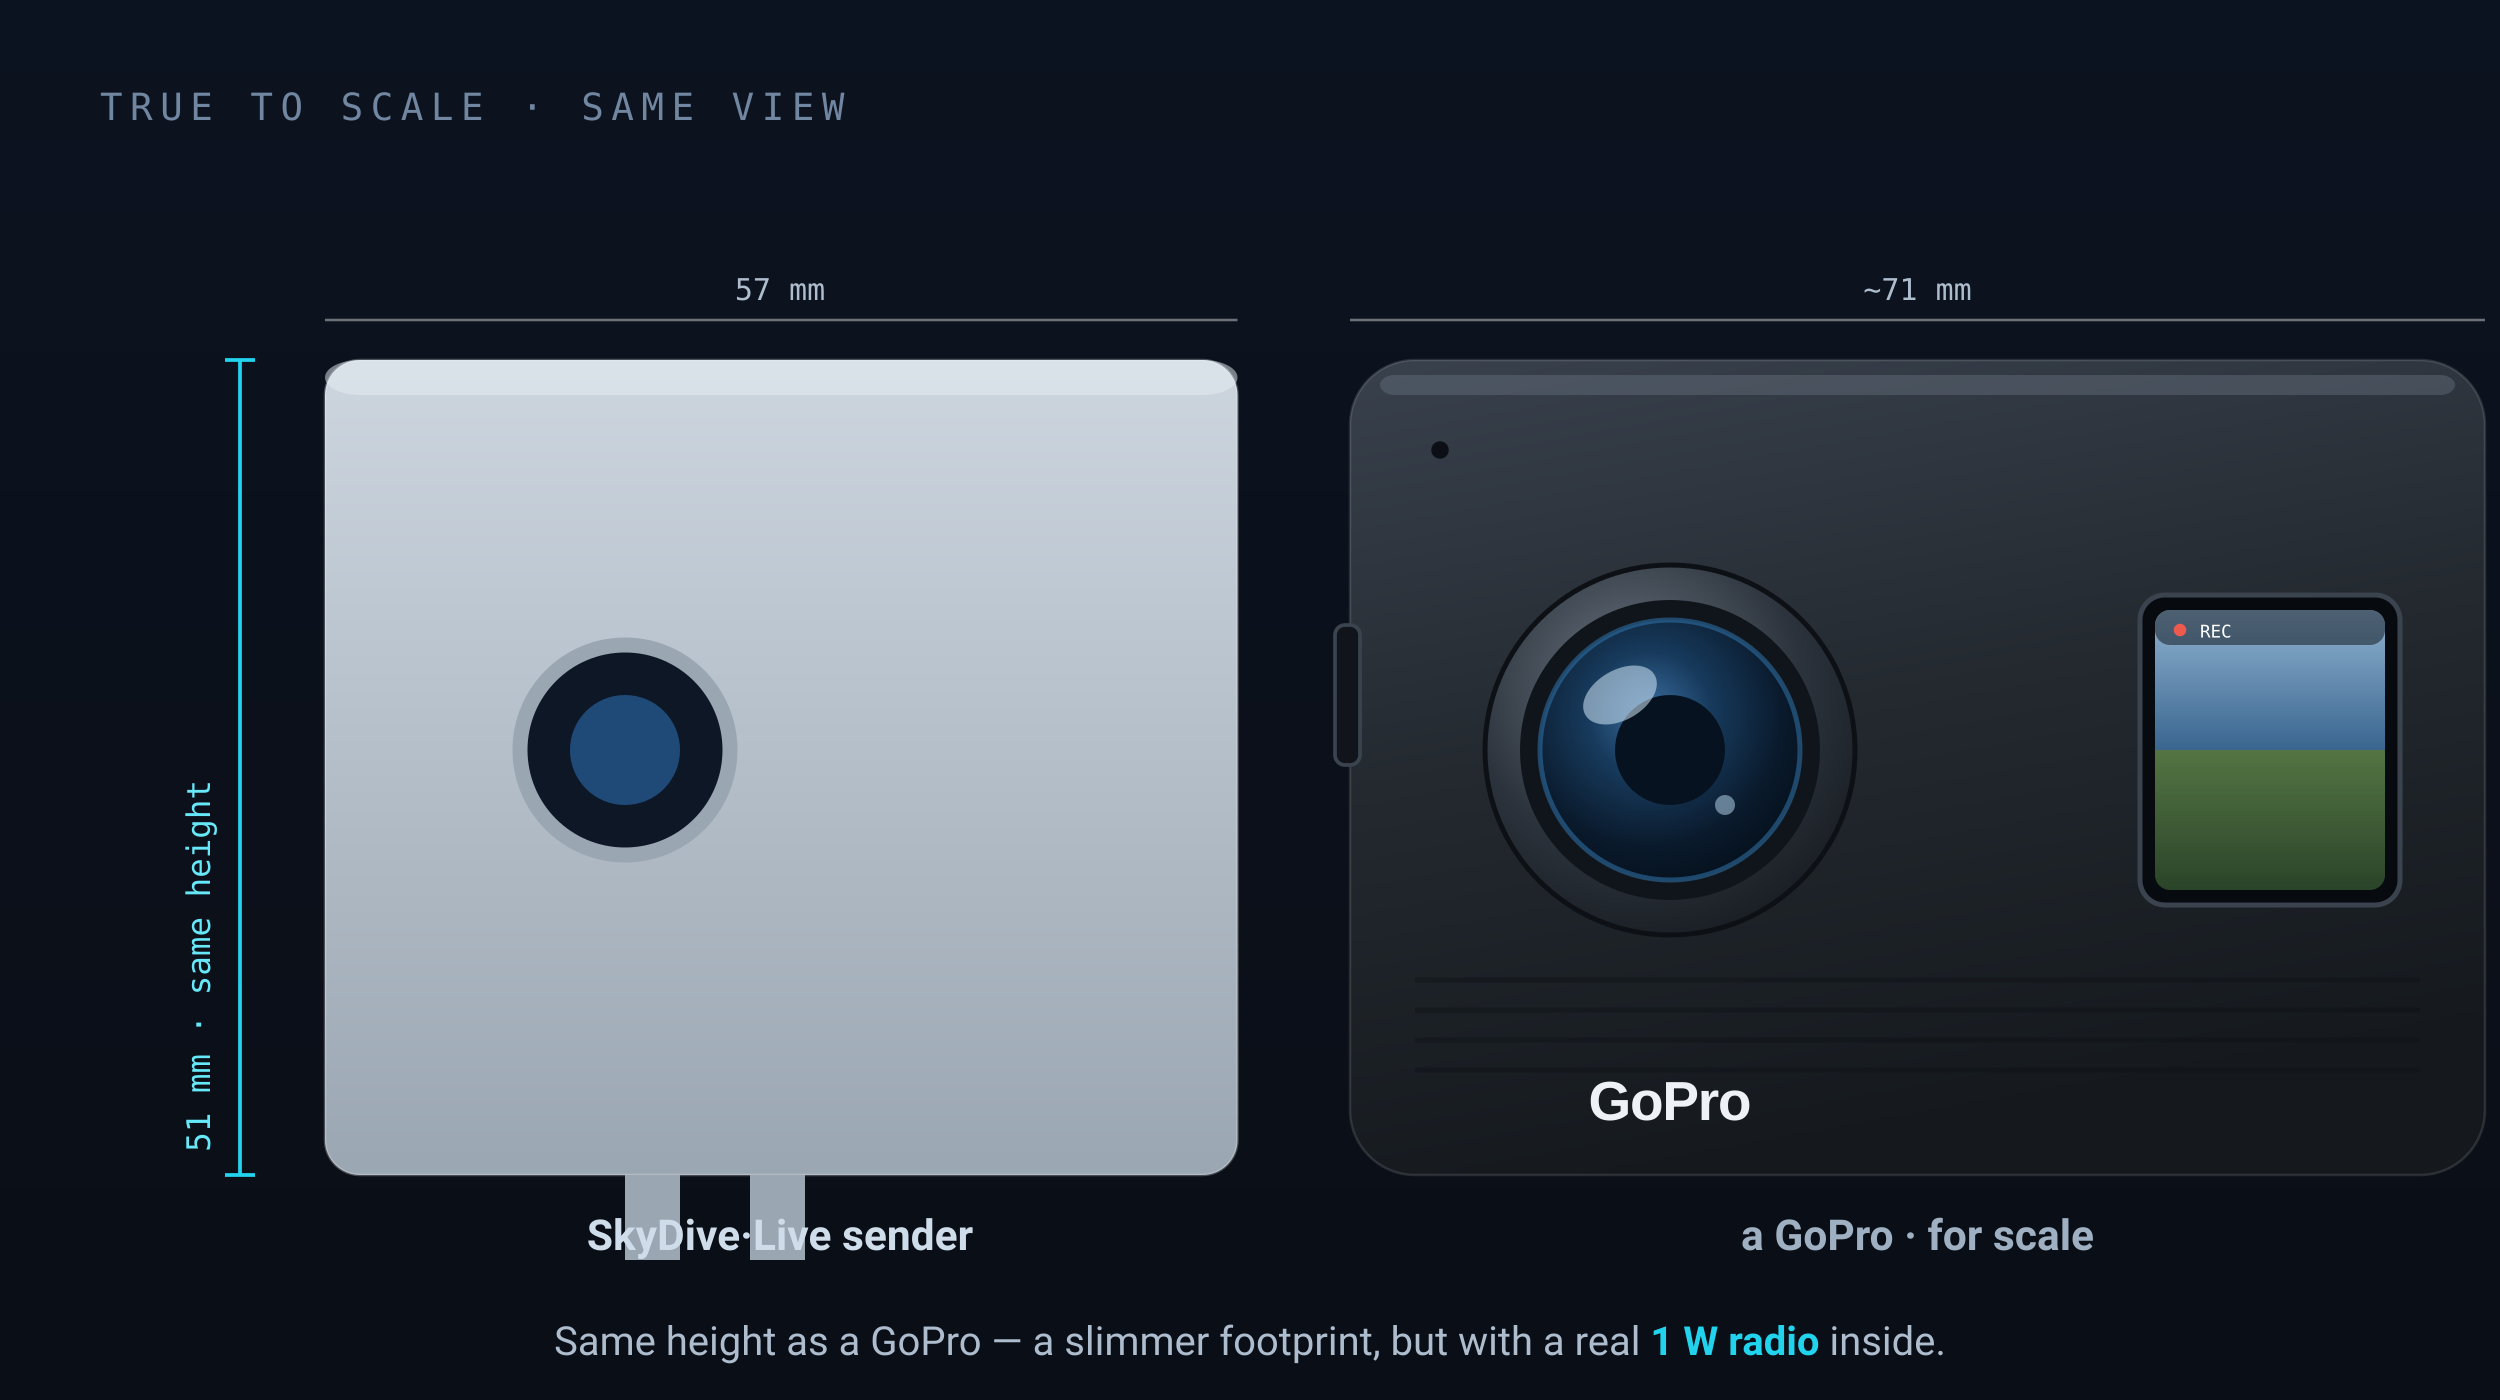
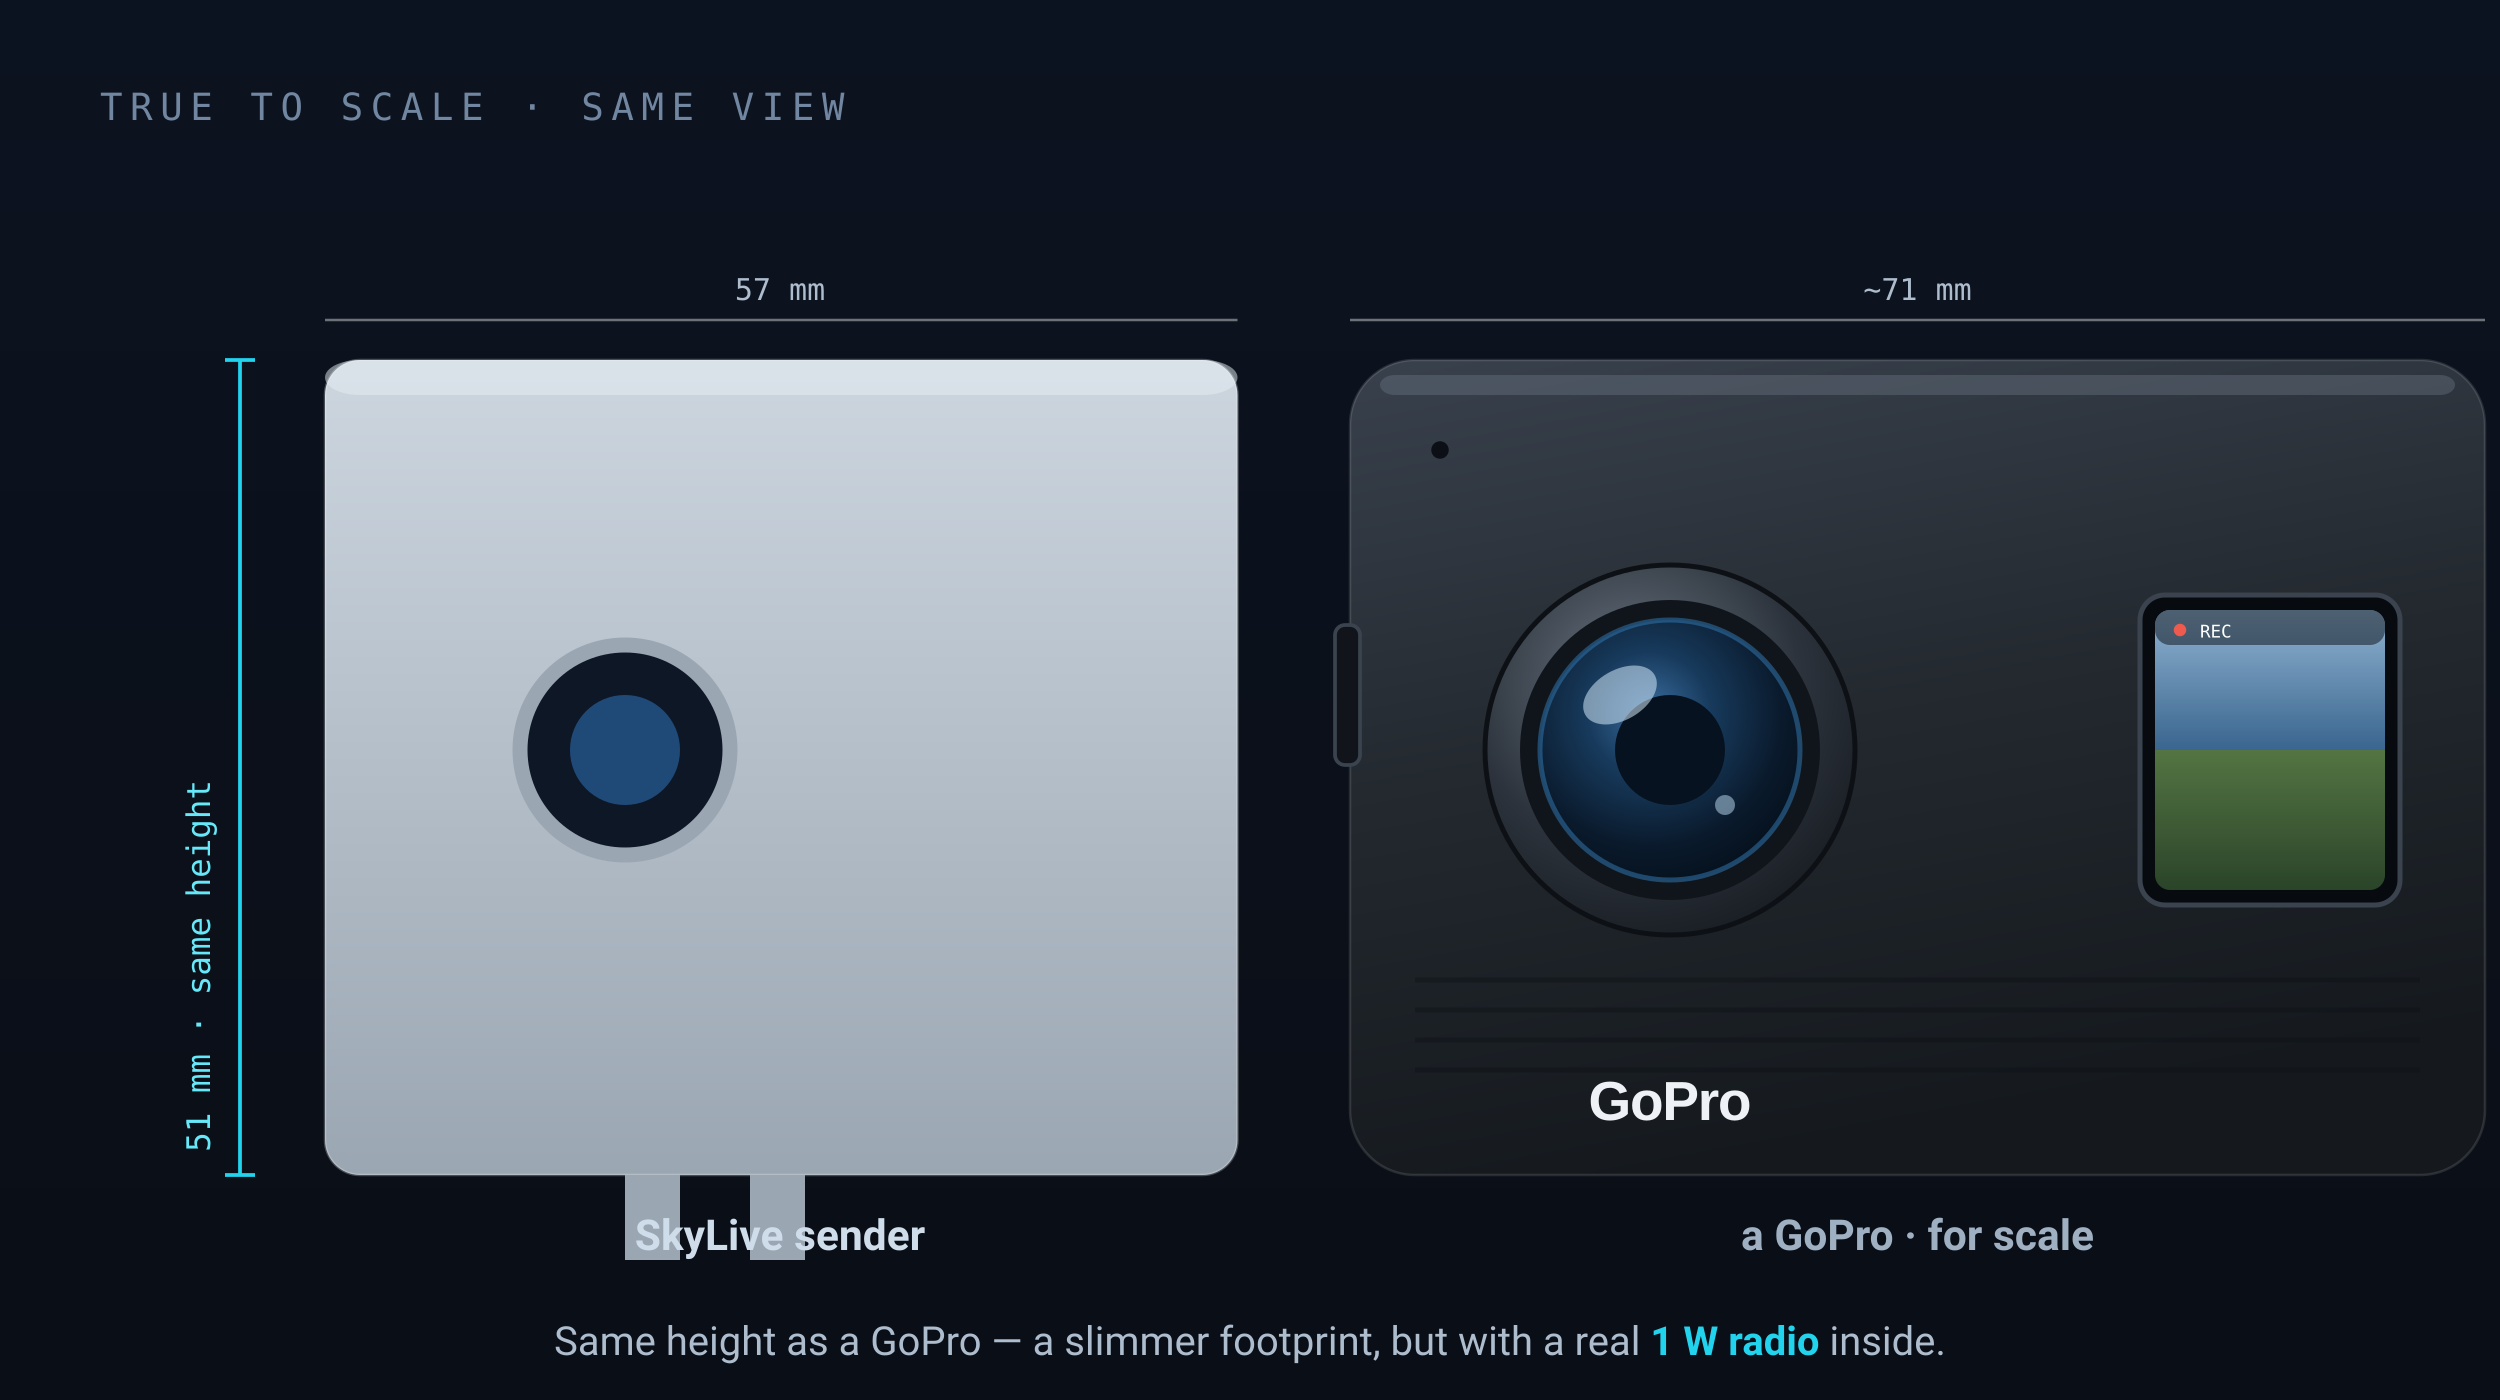
- <svg xmlns="http://www.w3.org/2000/svg" viewBox="0 0 1000 560" width="1000" height="560" role="img" aria-label="True-to-scale size comparison, same front view: the SkyDive Live sender is the same height as a GoPro and a little narrower.">
+ <svg xmlns="http://www.w3.org/2000/svg" viewBox="0 0 1000 560" width="1000" height="560" role="img" aria-label="True-to-scale size comparison, same front view: the SkyLive sender is the same height as a GoPro and a little narrower.">
  <defs>
    <linearGradient id="csbg" x1="0" y1="0" x2="0" y2="1">
      <stop offset="0" stop-color="#0c1320" />
      <stop offset="1" stop-color="#0a0e16" />
    </linearGradient>
    <linearGradient id="snd" x1="0" y1="0" x2="0" y2="1">
      <stop offset="0" stop-color="#cdd6df" />
      <stop offset="1" stop-color="#9aa6b2" />
    </linearGradient>
    <linearGradient id="gpBody" x1="0" y1="0" x2="0.25" y2="1">
      <stop offset="0" stop-color="#39414d" />
      <stop offset=".5" stop-color="#23292f" />
      <stop offset="1" stop-color="#15191e" />
    </linearGradient>
    <radialGradient id="gpLensGlass" cx="42%" cy="36%" r="68%">
      <stop offset="0" stop-color="#3b6ea0" />
      <stop offset=".35" stop-color="#173a5c" />
      <stop offset=".75" stop-color="#0a1a2c" />
      <stop offset="1" stop-color="#05101c" />
    </radialGradient>
    <radialGradient id="gpRing" cx="40%" cy="32%" r="75%">
      <stop offset="0" stop-color="#6b7682" />
      <stop offset=".6" stop-color="#2c333c" />
      <stop offset="1" stop-color="#171b21" />
    </radialGradient>
    <linearGradient id="gpScreen" x1="0" y1="0" x2="0" y2="1">
      <stop offset="0" stop-color="#9fc6e6" />
      <stop offset=".5" stop-color="#3f6f9c" />
      <stop offset=".5" stop-color="#5c8048" />
      <stop offset="1" stop-color="#2e4a2b" />
    </linearGradient>
    <style>.mono{font-family:ui-monospace,"SF Mono",Menlo,monospace}.sans{font-family:-apple-system,"Segoe UI",Roboto,sans-serif}.gplogo{font-family:-apple-system,"Helvetica Neue",Arial,sans-serif;font-weight:800}</style>
  </defs>
  <rect width="1000" height="560" fill="url(#csbg)" />
  <text x="40" y="48" class="mono" font-size="15" letter-spacing="3" fill="#7186a0">TRUE TO SCALE · SAME VIEW</text>
  <line x1="96" y1="144" x2="96" y2="470" stroke="#22d3ee" stroke-width="1.5" />
  <line x1="90" y1="144" x2="102" y2="144" stroke="#22d3ee" stroke-width="1.5" />
  <line x1="90" y1="470" x2="102" y2="470" stroke="#22d3ee" stroke-width="1.5" />
  <text x="84" y="312" class="mono" font-size="13" fill="#67e8f9" text-anchor="end" transform="rotate(-90 84 312)">51 mm · same height</text>
  <rect x="130" y="144" width="365" height="326" rx="14" fill="url(#snd)" stroke="rgba(255,255,255,.25)" />
  <rect x="130" y="144" width="365" height="14" rx="14" fill="#e6edf3" opacity=".5" />
  <circle cx="250" cy="300" r="42" fill="#0e1726" stroke="#9aa6b2" stroke-width="6" />
  <circle cx="250" cy="300" r="22" fill="#1f4a78" />
  <rect x="250" y="470" width="22" height="34" fill="#9aa6b2" />
  <rect x="300" y="470" width="22" height="34" fill="#9aa6b2" />
-   <text x="312" y="500" class="sans" font-size="17" font-weight="700" fill="#cfdcea" text-anchor="middle">SkyDive·Live sender</text>
+   <text x="312" y="500" class="sans" font-size="17" font-weight="700" fill="#cfdcea" text-anchor="middle">SkyLive sender</text>
  <line x1="130" y1="128" x2="495" y2="128" stroke="rgba(255,255,255,.4)" stroke-width="1" />
  <text x="312" y="120" class="mono" font-size="12" fill="#aebdce" text-anchor="middle">57 mm</text>
  <rect x="540" y="144" width="454" height="326" rx="26" fill="url(#gpBody)" stroke="rgba(255,255,255,.12)" />
  <rect x="552" y="150" width="430" height="8" rx="6" fill="#646f7c" opacity=".45" />
  <g stroke="#0e1217" stroke-width="2" opacity=".45">
    <line x1="566" y1="392" x2="968" y2="392" />
    <line x1="566" y1="404" x2="968" y2="404" />
    <line x1="566" y1="416" x2="968" y2="416" />
    <line x1="566" y1="428" x2="968" y2="428" />
  </g>
  <rect x="534" y="250" width="10" height="56" rx="4" fill="#11151b" stroke="#3a434e" stroke-width="1.5" />
  <circle cx="576" cy="180" r="3.5" fill="#0c1016" />
  <circle cx="668" cy="300" r="74" fill="url(#gpRing)" />
  <circle cx="668" cy="300" r="74" fill="none" stroke="#0d1116" stroke-width="2" />
  <circle cx="668" cy="300" r="60" fill="#10151b" />
  <circle cx="668" cy="300" r="52" fill="url(#gpLensGlass)" />
  <circle cx="668" cy="300" r="52" fill="none" stroke="#2f74ad" stroke-width="2" opacity=".55" />
  <circle cx="668" cy="300" r="22" fill="#06121f" />
  <ellipse cx="648" cy="278" rx="16" ry="10" fill="#cfe6f6" opacity=".55" transform="rotate(-30 648 278)" />
  <circle cx="690" cy="322" r="4" fill="#bfe0f5" opacity=".5" />
  <rect x="856" y="238" width="104" height="124" rx="10" fill="#070b10" stroke="#3a434e" stroke-width="2" />
  <rect x="862" y="244" width="92" height="112" rx="6" fill="url(#gpScreen)" opacity=".9" />
  <rect x="862" y="244" width="92" height="14" rx="6" fill="#0a0e14" opacity=".5" />
  <circle cx="872" cy="252" r="2.5" fill="#ef5a4f" />
  <text x="880" y="255" class="mono" font-size="7" fill="#fff">REC</text>
  <text x="668" y="448" class="gplogo" font-size="22" fill="#eef2f6" text-anchor="middle" letter-spacing="-.5">GoPro</text>
  <text x="767" y="500" class="sans" font-size="17" font-weight="700" fill="#9fb0c2" text-anchor="middle">a GoPro · for scale</text>
  <line x1="540" y1="128" x2="994" y2="128" stroke="rgba(255,255,255,.4)" stroke-width="1" />
  <text x="767" y="120" class="mono" font-size="12" fill="#aebdce" text-anchor="middle">~71 mm</text>
  <text x="500" y="542" class="sans" font-size="16" fill="#aebdce" text-anchor="middle">Same height as a GoPro — a slimmer footprint, but with a real <tspan fill="#22d3ee" font-weight="700">1 W radio</tspan> inside.</text>
</svg>
